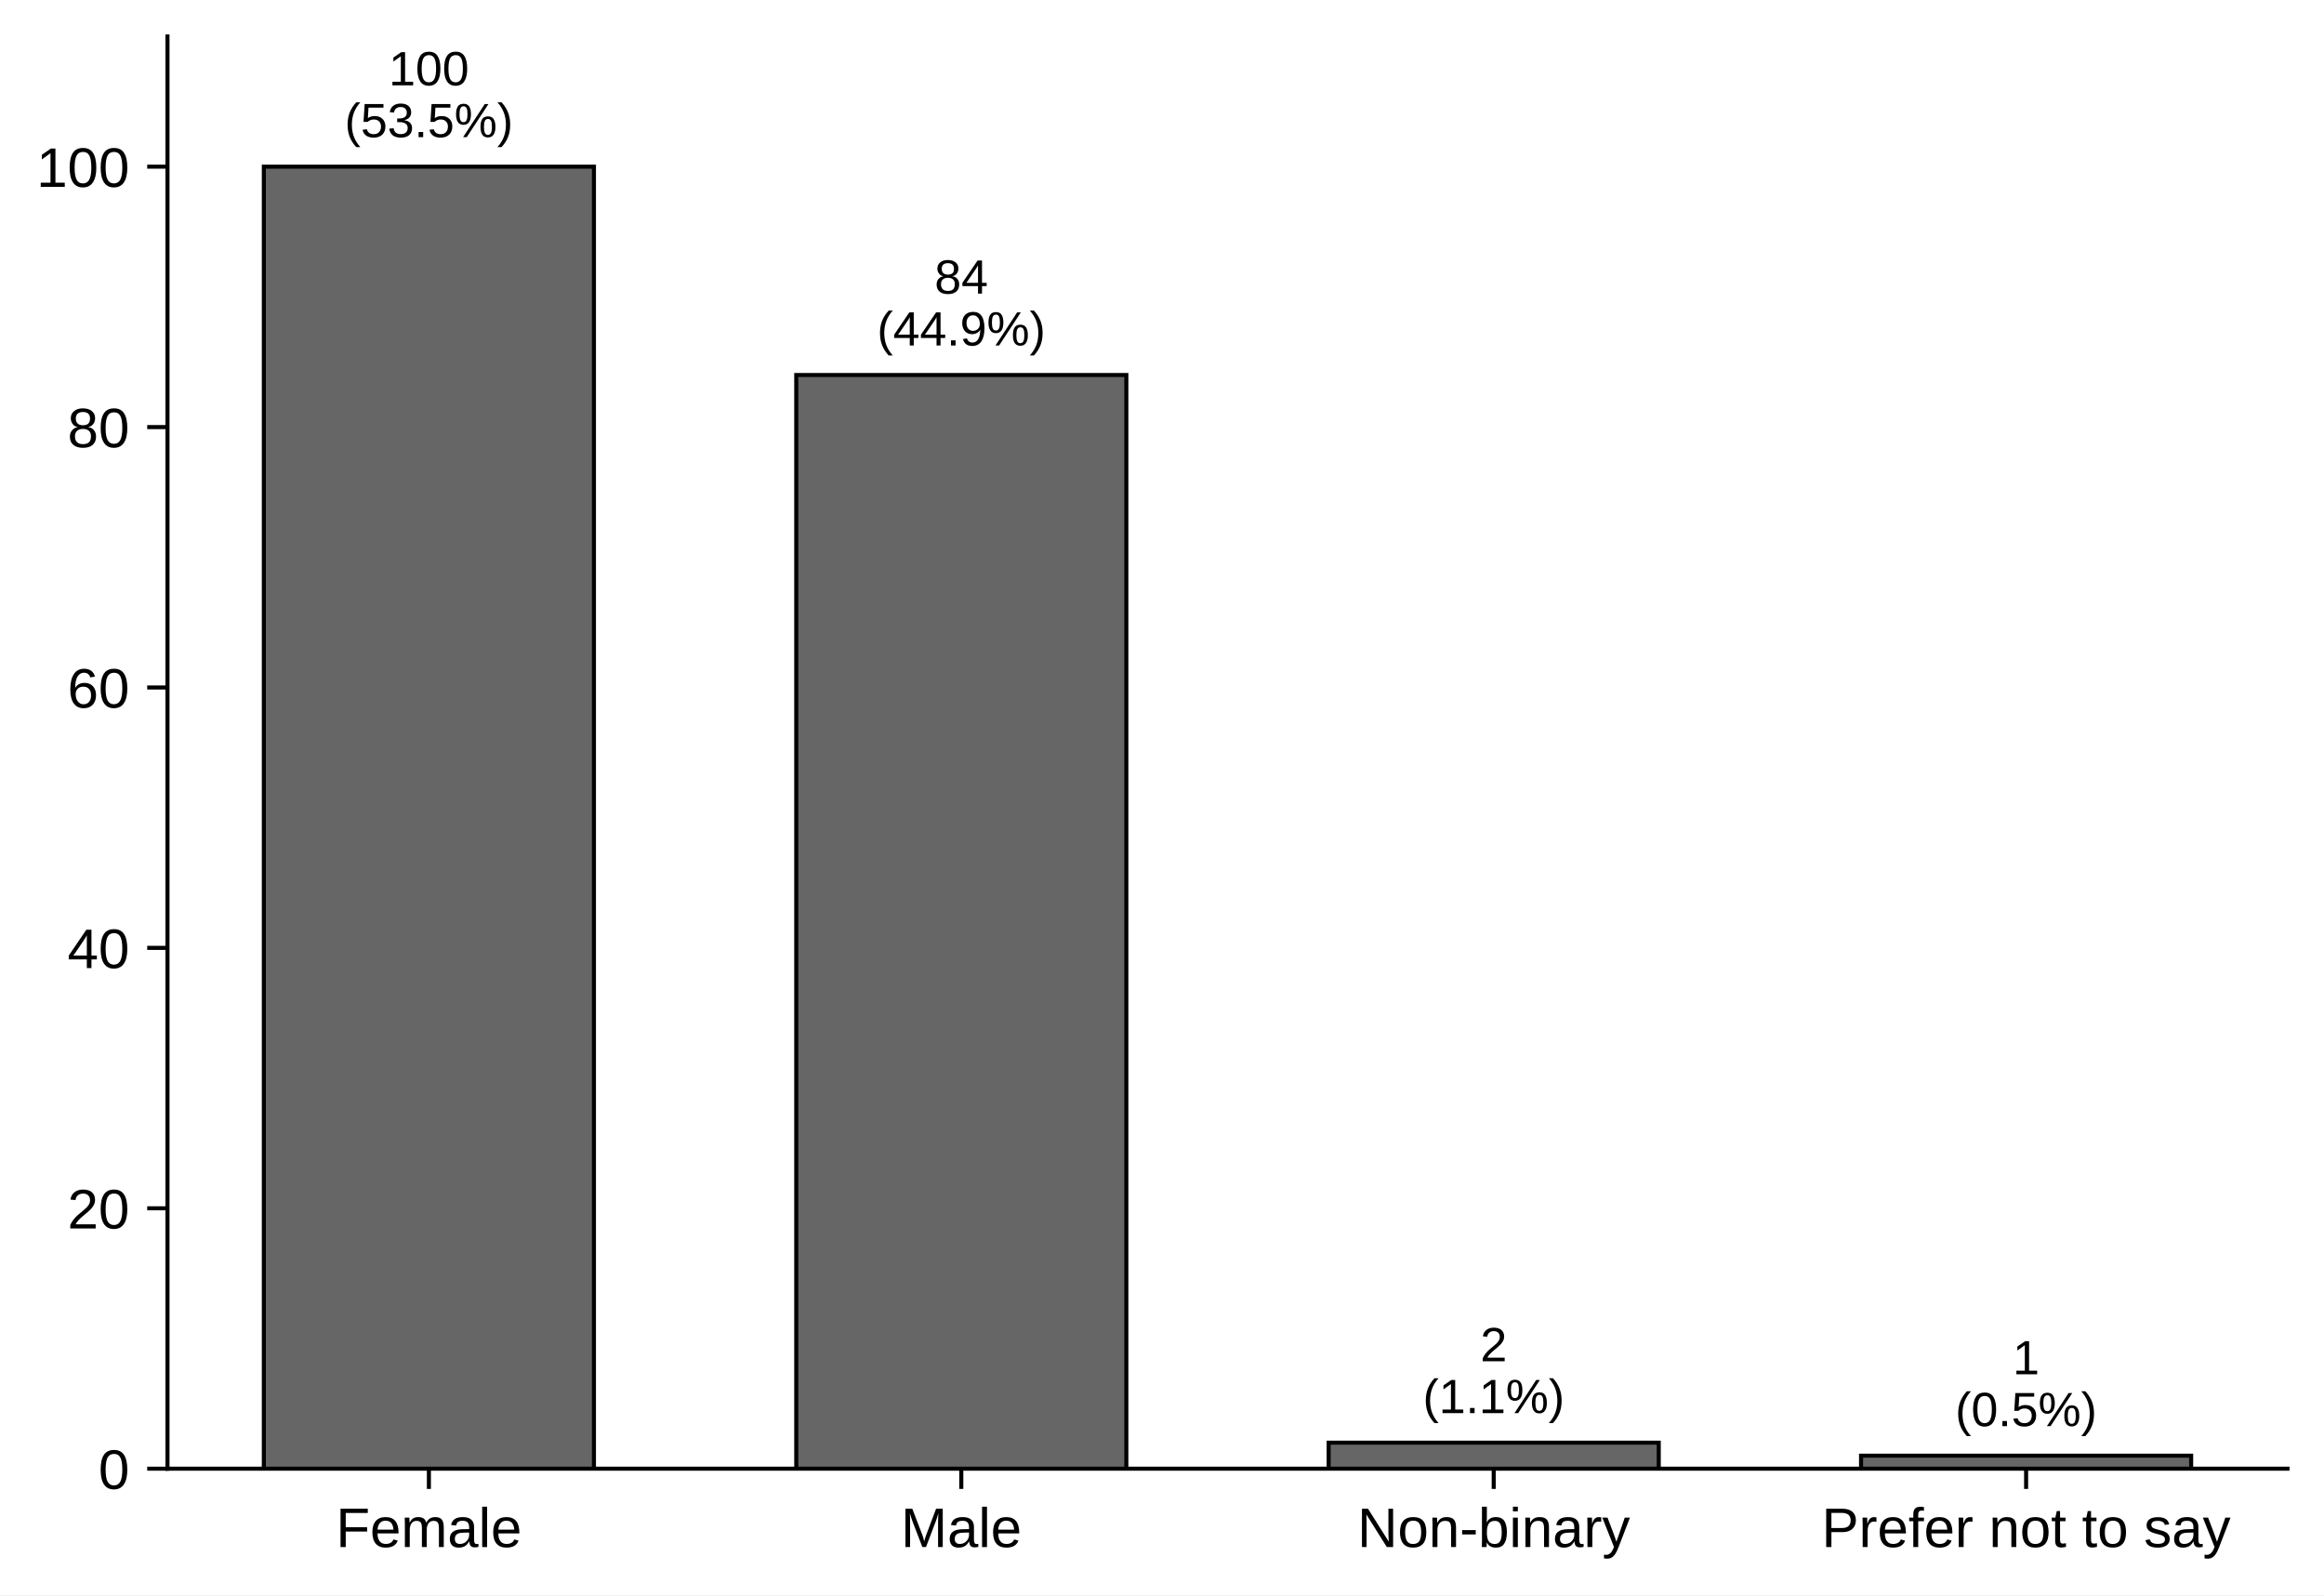
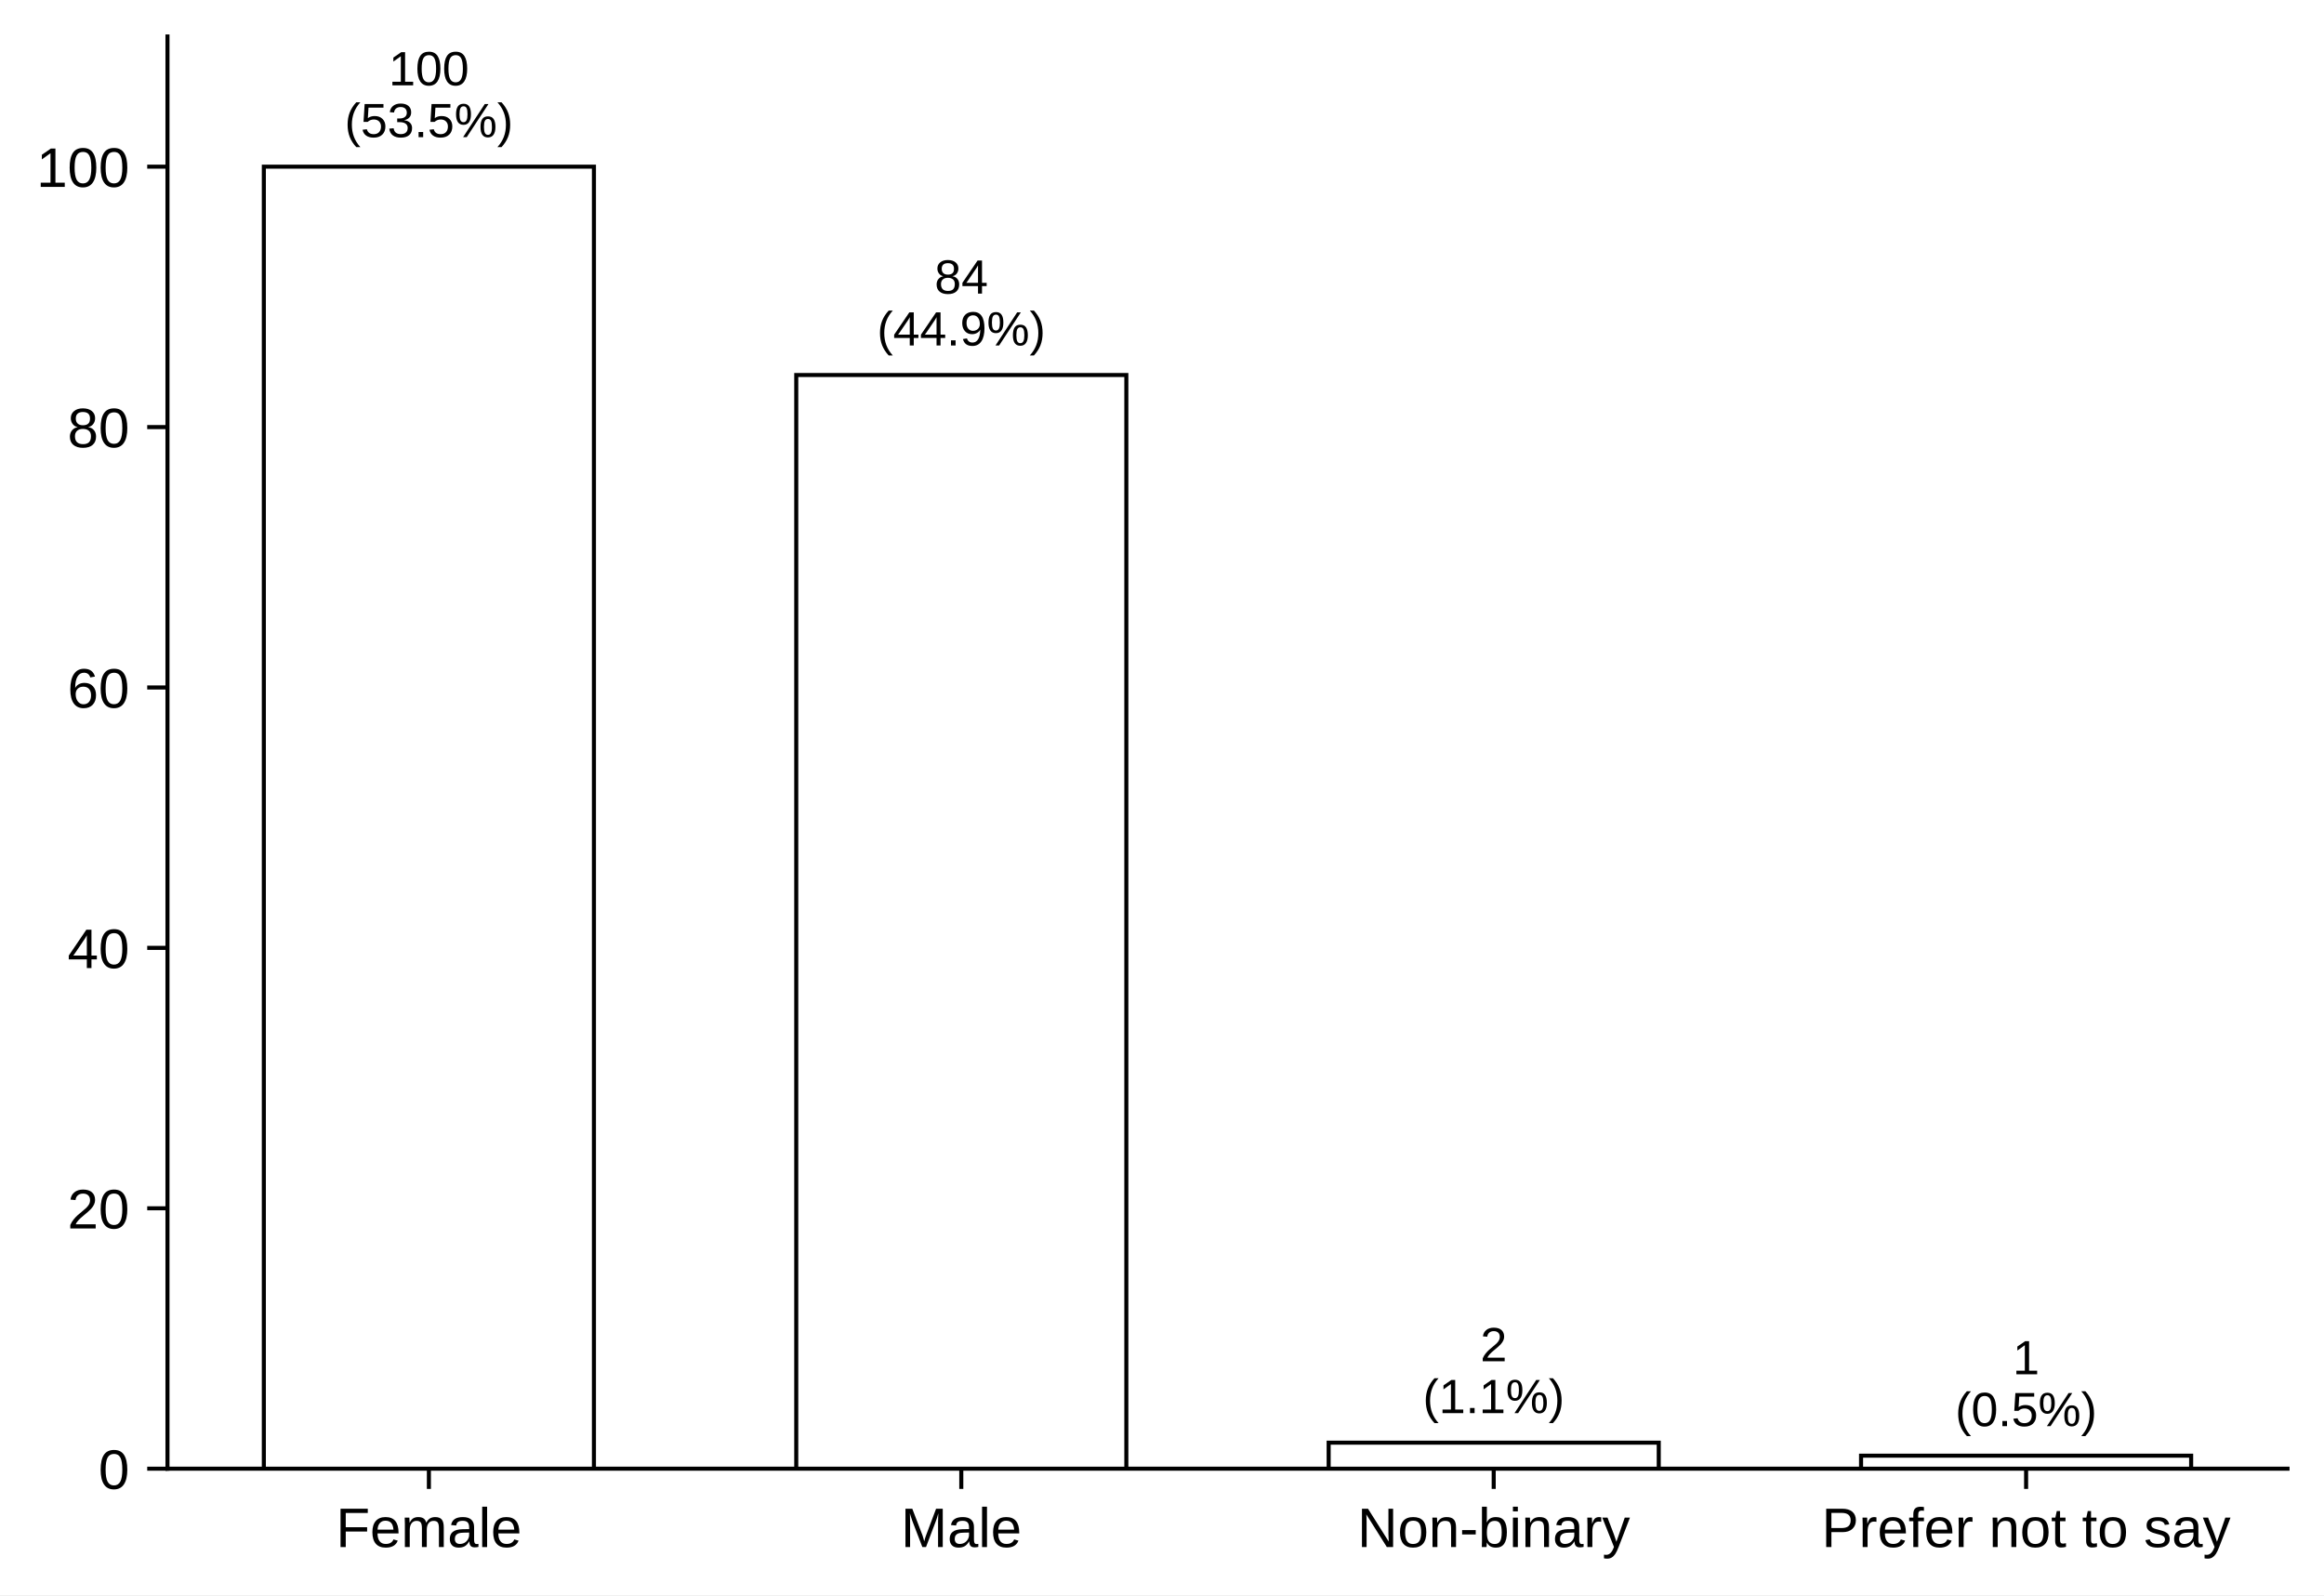
<svg xmlns="http://www.w3.org/2000/svg" xmlns:xlink="http://www.w3.org/1999/xlink" width="458.631pt" height="314.814pt" viewBox="0 0 458.631 314.814" version="1.1">
  <defs>
    <style type="text/css">*{stroke-linejoin: round; stroke-linecap: butt}</style>
  </defs>
  <g id="figure_1">
    <g id="patch_1">
      <path d="M 0 314.814  L 458.631 314.814  L 458.631 0  L 0 0  z " style="fill: #ffffff" />
    </g>
    <g id="axes_1">
      <g id="patch_2">
        <path d="M 33.051 289.86  L 451.431 289.86  L 451.431 7.2  L 33.051 7.2  z " style="fill: #ffffff" />
      </g>
      <g id="matplotlib.axis_1">
        <g id="xtick_1">
          <g id="line2d_1">
            <defs>
-               <path id="m3754296c83" d="M 0 0  L 0 4  " style="stroke: #000000; stroke-width: 0.8" />
+               <path id="mb221bb64fa" d="M 0 0  L 0 4  " style="stroke: #000000; stroke-width: 0.8" />
            </defs>
            <g>
-               <use xlink:href="#m3754296c83" x="84.639" y="289.86" style="stroke: #000000; stroke-width: 0.8" />
+               <use xlink:href="#mb221bb64fa" x="84.639" y="289.86" style="stroke: #000000; stroke-width: 0.8" />
            </g>
          </g>
          <g id="text_1">
            <g transform="translate(66.30118 305.3316) scale(0.11 -0.11)">
              <defs>
                <path id="LiberationSans-46" d="M 1122 3916  L 1122 2278  L 3578 2278  L 3578 1784  L 1122 1784  L 1122 0  L 525 0  L 525 4403  L 3653 4403  L 3653 3916  L 1122 3916  z " transform="scale(0.015625)" />
                <path id="LiberationSans-65" d="M 863 1572  Q 863 991 1103 675  Q 1344 359 1806 359  Q 2172 359 2392 506  Q 2613 653 2691 878  L 3184 738  Q 2881 -63 1806 -63  Q 1056 -63 664 384  Q 272 831 272 1713  Q 272 2550 664 2997  Q 1056 3444 1784 3444  Q 3275 3444 3275 1647  L 3275 1572  L 863 1572  z M 2694 2003  Q 2647 2538 2422 2783  Q 2197 3028 1775 3028  Q 1366 3028 1127 2754  Q 888 2481 869 2003  L 2694 2003  z " transform="scale(0.015625)" />
                <path id="LiberationSans-6d" d="M 2400 0  L 2400 2144  Q 2400 2634 2265 2821  Q 2131 3009 1781 3009  Q 1422 3009 1212 2734  Q 1003 2459 1003 1959  L 1003 0  L 444 0  L 444 2659  Q 444 3250 425 3381  L 956 3381  Q 959 3366 962 3297  Q 966 3228 970 3139  Q 975 3050 981 2803  L 991 2803  Q 1172 3163 1406 3303  Q 1641 3444 1978 3444  Q 2363 3444 2586 3291  Q 2809 3138 2897 2803  L 2906 2803  Q 3081 3144 3329 3294  Q 3578 3444 3931 3444  Q 4444 3444 4676 3166  Q 4909 2888 4909 2253  L 4909 0  L 4353 0  L 4353 2144  Q 4353 2634 4218 2821  Q 4084 3009 3734 3009  Q 3366 3009 3161 2736  Q 2956 2463 2956 1959  L 2956 0  L 2400 0  z " transform="scale(0.015625)" />
                <path id="LiberationSans-61" d="M 1294 -63  Q 784 -63 528 206  Q 272 475 272 944  Q 272 1469 617 1750  Q 963 2031 1731 2050  L 2491 2063  L 2491 2247  Q 2491 2659 2316 2837  Q 2141 3016 1766 3016  Q 1388 3016 1216 2887  Q 1044 2759 1009 2478  L 422 2531  Q 566 3444 1778 3444  Q 2416 3444 2737 3151  Q 3059 2859 3059 2306  L 3059 850  Q 3059 600 3125 473  Q 3191 347 3375 347  Q 3456 347 3559 369  L 3559 19  Q 3347 -31 3125 -31  Q 2813 -31 2670 133  Q 2528 297 2509 647  L 2491 647  Q 2275 259 1989 98  Q 1703 -63 1294 -63  z M 1422 359  Q 1731 359 1972 500  Q 2213 641 2352 886  Q 2491 1131 2491 1391  L 2491 1669  L 1875 1656  Q 1478 1650 1273 1575  Q 1069 1500 959 1344  Q 850 1188 850 934  Q 850 659 998 509  Q 1147 359 1422 359  z " transform="scale(0.015625)" />
                <path id="LiberationSans-6c" d="M 431 0  L 431 4638  L 994 4638  L 994 0  L 431 0  z " transform="scale(0.015625)" />
              </defs>
              <use xlink:href="#LiberationSans-46" />
              <use xlink:href="#LiberationSans-65" transform="translate(61.08398 0)" />
              <use xlink:href="#LiberationSans-6d" transform="translate(116.6992 0)" />
              <use xlink:href="#LiberationSans-61" transform="translate(200 0)" />
              <use xlink:href="#LiberationSans-6c" transform="translate(255.6152 0)" />
              <use xlink:href="#LiberationSans-65" transform="translate(277.832 0)" />
            </g>
          </g>
        </g>
        <g id="xtick_2">
          <g id="line2d_2">
            <g>
-               <use xlink:href="#m3754296c83" x="189.707" y="289.86" style="stroke: #000000; stroke-width: 0.8" />
+               <use xlink:href="#mb221bb64fa" x="189.707" y="289.86" style="stroke: #000000; stroke-width: 0.8" />
            </g>
          </g>
          <g id="text_2">
            <g transform="translate(177.7868 305.3316) scale(0.11 -0.11)">
              <defs>
                <path id="LiberationSans-4d" d="M 4269 0  L 4269 2938  Q 4269 3425 4297 3875  Q 4144 3316 4022 3000  L 2884 0  L 2466 0  L 1313 3000  L 1138 3531  L 1034 3875  L 1044 3528  L 1056 2938  L 1056 0  L 525 0  L 525 4403  L 1309 4403  L 2481 1350  Q 2544 1166 2601 955  Q 2659 744 2678 650  Q 2703 775 2783 1029  Q 2863 1284 2891 1350  L 4041 4403  L 4806 4403  L 4806 0  L 4269 0  z " transform="scale(0.015625)" />
              </defs>
              <use xlink:href="#LiberationSans-4d" />
              <use xlink:href="#LiberationSans-61" transform="translate(83.30078 0)" />
              <use xlink:href="#LiberationSans-6c" transform="translate(138.916 0)" />
              <use xlink:href="#LiberationSans-65" transform="translate(161.1328 0)" />
            </g>
          </g>
        </g>
        <g id="xtick_3">
          <g id="line2d_3">
            <g>
-               <use xlink:href="#m3754296c83" x="294.775" y="289.86" style="stroke: #000000; stroke-width: 0.8" />
+               <use xlink:href="#mb221bb64fa" x="294.775" y="289.86" style="stroke: #000000; stroke-width: 0.8" />
            </g>
          </g>
          <g id="text_3">
            <g transform="translate(267.8757 305.3316) scale(0.11 -0.11)">
              <defs>
                <path id="LiberationSans-4e" d="M 3381 0  L 1025 3750  L 1041 3447  L 1056 2925  L 1056 0  L 525 0  L 525 4403  L 1219 4403  L 3600 628  Q 3563 1241 3563 1516  L 3563 4403  L 4100 4403  L 4100 0  L 3381 0  z " transform="scale(0.015625)" />
                <path id="LiberationSans-6f" d="M 3291 1694  Q 3291 806 2900 371  Q 2509 -63 1766 -63  Q 1025 -63 647 389  Q 269 841 269 1694  Q 269 3444 1784 3444  Q 2559 3444 2925 3017  Q 3291 2591 3291 1694  z M 2700 1694  Q 2700 2394 2492 2711  Q 2284 3028 1794 3028  Q 1300 3028 1079 2704  Q 859 2381 859 1694  Q 859 1025 1076 689  Q 1294 353 1759 353  Q 2266 353 2483 678  Q 2700 1003 2700 1694  z " transform="scale(0.015625)" />
                <path id="LiberationSans-6e" d="M 2578 0  L 2578 2144  Q 2578 2478 2512 2662  Q 2447 2847 2303 2928  Q 2159 3009 1881 3009  Q 1475 3009 1240 2731  Q 1006 2453 1006 1959  L 1006 0  L 444 0  L 444 2659  Q 444 3250 425 3381  L 956 3381  Q 959 3366 962 3297  Q 966 3228 970 3139  Q 975 3050 981 2803  L 991 2803  Q 1184 3153 1439 3298  Q 1694 3444 2072 3444  Q 2628 3444 2886 3167  Q 3144 2891 3144 2253  L 3144 0  L 2578 0  z " transform="scale(0.015625)" />
                <path id="LiberationSans-2d" d="M 284 1450  L 284 1950  L 1847 1950  L 1847 1450  L 284 1450  z " transform="scale(0.015625)" />
                <path id="LiberationSans-62" d="M 3291 1706  Q 3291 -63 2047 -63  Q 1663 -63 1408 76  Q 1153 216 994 525  L 988 525  Q 988 428 975 229  Q 963 31 956 0  L 413 0  Q 431 169 431 697  L 431 4638  L 994 4638  L 994 3316  Q 994 3113 981 2838  L 994 2838  Q 1150 3163 1408 3303  Q 1666 3444 2047 3444  Q 2688 3444 2989 3012  Q 3291 2581 3291 1706  z M 2700 1688  Q 2700 2397 2512 2703  Q 2325 3009 1903 3009  Q 1428 3009 1211 2684  Q 994 2359 994 1653  Q 994 988 1206 670  Q 1419 353 1897 353  Q 2322 353 2511 667  Q 2700 981 2700 1688  z " transform="scale(0.015625)" />
                <path id="LiberationSans-69" d="M 428 4100  L 428 4638  L 991 4638  L 991 4100  L 428 4100  z M 428 0  L 428 3381  L 991 3381  L 991 0  L 428 0  z " transform="scale(0.015625)" />
                <path id="LiberationSans-72" d="M 444 0  L 444 2594  Q 444 2950 425 3381  L 956 3381  Q 981 2806 981 2691  L 994 2691  Q 1128 3125 1303 3284  Q 1478 3444 1797 3444  Q 1909 3444 2025 3413  L 2025 2897  Q 1913 2928 1725 2928  Q 1375 2928 1190 2626  Q 1006 2325 1006 1763  L 1006 0  L 444 0  z " transform="scale(0.015625)" />
                <path id="LiberationSans-79" d="M 597 -1328  Q 366 -1328 209 -1294  L 209 -872  Q 328 -891 472 -891  Q 997 -891 1303 -119  L 1356 16  L 16 3381  L 616 3381  L 1328 1513  Q 1344 1469 1366 1408  Q 1388 1347 1506 1000  Q 1625 653 1634 613  L 1853 1228  L 2594 3381  L 3188 3381  L 1888 0  Q 1678 -541 1497 -805  Q 1316 -1069 1095 -1198  Q 875 -1328 597 -1328  z " transform="scale(0.015625)" />
              </defs>
              <use xlink:href="#LiberationSans-4e" />
              <use xlink:href="#LiberationSans-6f" transform="translate(72.2168 0)" />
              <use xlink:href="#LiberationSans-6e" transform="translate(127.832 0)" />
              <use xlink:href="#LiberationSans-2d" transform="translate(183.4473 0)" />
              <use xlink:href="#LiberationSans-62" transform="translate(216.748 0)" />
              <use xlink:href="#LiberationSans-69" transform="translate(272.3633 0)" />
              <use xlink:href="#LiberationSans-6e" transform="translate(294.5801 0)" />
              <use xlink:href="#LiberationSans-61" transform="translate(350.1953 0)" />
              <use xlink:href="#LiberationSans-72" transform="translate(405.8105 0)" />
              <use xlink:href="#LiberationSans-79" transform="translate(439.1113 0)" />
            </g>
          </g>
        </g>
        <g id="xtick_4">
          <g id="line2d_4">
            <g>
-               <use xlink:href="#m3754296c83" x="399.843" y="289.86" style="stroke: #000000; stroke-width: 0.8" />
+               <use xlink:href="#mb221bb64fa" x="399.843" y="289.86" style="stroke: #000000; stroke-width: 0.8" />
            </g>
          </g>
          <g id="text_4">
            <g transform="translate(359.4926 305.3316) scale(0.11 -0.11)">
              <defs>
                <path id="LiberationSans-50" d="M 3931 3078  Q 3931 2453 3523 2084  Q 3116 1716 2416 1716  L 1122 1716  L 1122 0  L 525 0  L 525 4403  L 2378 4403  Q 3119 4403 3525 4056  Q 3931 3709 3931 3078  z M 3331 3072  Q 3331 3925 2306 3925  L 1122 3925  L 1122 2188  L 2331 2188  Q 3331 2188 3331 3072  z " transform="scale(0.015625)" />
                <path id="LiberationSans-66" d="M 1128 2972  L 1128 0  L 566 0  L 566 2972  L 91 2972  L 91 3381  L 566 3381  L 566 3763  Q 566 4225 769 4428  Q 972 4631 1391 4631  Q 1625 4631 1788 4594  L 1788 4166  Q 1647 4191 1538 4191  Q 1322 4191 1225 4081  Q 1128 3972 1128 3684  L 1128 3381  L 1788 3381  L 1788 2972  L 1128 2972  z " transform="scale(0.015625)" />
                <path id="LiberationSans-20" transform="scale(0.015625)" />
                <path id="LiberationSans-74" d="M 1731 25  Q 1453 -50 1163 -50  Q 488 -50 488 716  L 488 2972  L 97 2972  L 97 3381  L 509 3381  L 675 4138  L 1050 4138  L 1050 3381  L 1675 3381  L 1675 2972  L 1050 2972  L 1050 838  Q 1050 594 1129 495  Q 1209 397 1406 397  Q 1519 397 1731 441  L 1731 25  z " transform="scale(0.015625)" />
                <path id="LiberationSans-73" d="M 2969 934  Q 2969 456 2608 196  Q 2247 -63 1597 -63  Q 966 -63 623 145  Q 281 353 178 794  L 675 891  Q 747 619 972 492  Q 1197 366 1597 366  Q 2025 366 2223 497  Q 2422 628 2422 891  Q 2422 1091 2284 1216  Q 2147 1341 1841 1422  L 1438 1528  Q 953 1653 748 1773  Q 544 1894 428 2066  Q 313 2238 313 2488  Q 313 2950 642 3192  Q 972 3434 1603 3434  Q 2163 3434 2492 3237  Q 2822 3041 2909 2606  L 2403 2544  Q 2356 2769 2151 2889  Q 1947 3009 1603 3009  Q 1222 3009 1040 2893  Q 859 2778 859 2544  Q 859 2400 934 2306  Q 1009 2213 1156 2147  Q 1303 2081 1775 1966  Q 2222 1853 2419 1758  Q 2616 1663 2730 1547  Q 2844 1431 2906 1279  Q 2969 1128 2969 934  z " transform="scale(0.015625)" />
              </defs>
              <use xlink:href="#LiberationSans-50" />
              <use xlink:href="#LiberationSans-72" transform="translate(66.69922 0)" />
              <use xlink:href="#LiberationSans-65" transform="translate(100 0)" />
              <use xlink:href="#LiberationSans-66" transform="translate(155.6152 0)" />
              <use xlink:href="#LiberationSans-65" transform="translate(183.3984 0)" />
              <use xlink:href="#LiberationSans-72" transform="translate(239.0137 0)" />
              <use xlink:href="#LiberationSans-20" transform="translate(272.3145 0)" />
              <use xlink:href="#LiberationSans-6e" transform="translate(300.0977 0)" />
              <use xlink:href="#LiberationSans-6f" transform="translate(355.7129 0)" />
              <use xlink:href="#LiberationSans-74" transform="translate(411.3281 0)" />
              <use xlink:href="#LiberationSans-20" transform="translate(439.1113 0)" />
              <use xlink:href="#LiberationSans-74" transform="translate(466.8945 0)" />
              <use xlink:href="#LiberationSans-6f" transform="translate(494.6777 0)" />
              <use xlink:href="#LiberationSans-20" transform="translate(550.293 0)" />
              <use xlink:href="#LiberationSans-73" transform="translate(578.0762 0)" />
              <use xlink:href="#LiberationSans-61" transform="translate(628.0762 0)" />
              <use xlink:href="#LiberationSans-79" transform="translate(683.6914 0)" />
            </g>
          </g>
        </g>
      </g>
      <g id="matplotlib.axis_2">
        <g id="ytick_1">
          <g id="line2d_5">
            <defs>
-               <path id="mbee007d8e9" d="M 0 0  L -4 0  " style="stroke: #000000; stroke-width: 0.8" />
+               <path id="mfa20164fb8" d="M 0 0  L -4 0  " style="stroke: #000000; stroke-width: 0.8" />
            </defs>
            <g>
-               <use xlink:href="#mbee007d8e9" x="33.051" y="289.86" style="stroke: #000000; stroke-width: 0.8" />
+               <use xlink:href="#mfa20164fb8" x="33.051" y="289.86" style="stroke: #000000; stroke-width: 0.8" />
            </g>
          </g>
          <g id="text_5">
            <g transform="translate(19.43406 293.8458) scale(0.11 -0.11)">
              <defs>
                <path id="LiberationSans-30" d="M 3309 2203  Q 3309 1100 2920 518  Q 2531 -63 1772 -63  Q 1013 -63 631 515  Q 250 1094 250 2203  Q 250 3338 620 3903  Q 991 4469 1791 4469  Q 2569 4469 2939 3897  Q 3309 3325 3309 2203  z M 2738 2203  Q 2738 3156 2517 3584  Q 2297 4013 1791 4013  Q 1272 4013 1045 3591  Q 819 3169 819 2203  Q 819 1266 1048 831  Q 1278 397 1778 397  Q 2275 397 2506 840  Q 2738 1284 2738 2203  z " transform="scale(0.015625)" />
              </defs>
              <use xlink:href="#LiberationSans-30" />
            </g>
          </g>
        </g>
        <g id="ytick_2">
          <g id="line2d_6">
            <g>
-               <use xlink:href="#mbee007d8e9" x="33.051" y="238.467" style="stroke: #000000; stroke-width: 0.8" />
+               <use xlink:href="#mfa20164fb8" x="33.051" y="238.467" style="stroke: #000000; stroke-width: 0.8" />
            </g>
          </g>
          <g id="text_6">
            <g transform="translate(13.31703 242.4531) scale(0.11 -0.11)">
              <defs>
                <path id="LiberationSans-32" d="M 322 0  L 322 397  Q 481 763 711 1042  Q 941 1322 1194 1548  Q 1447 1775 1695 1969  Q 1944 2163 2144 2356  Q 2344 2550 2467 2762  Q 2591 2975 2591 3244  Q 2591 3606 2378 3806  Q 2166 4006 1788 4006  Q 1428 4006 1195 3811  Q 963 3616 922 3263  L 347 3316  Q 409 3844 795 4156  Q 1181 4469 1788 4469  Q 2453 4469 2811 4155  Q 3169 3841 3169 3263  Q 3169 3006 3051 2753  Q 2934 2500 2703 2247  Q 2472 1994 1819 1463  Q 1459 1169 1246 933  Q 1034 697 941 478  L 3238 478  L 3238 0  L 322 0  z " transform="scale(0.015625)" />
              </defs>
              <use xlink:href="#LiberationSans-32" />
              <use xlink:href="#LiberationSans-30" transform="translate(55.61523 0)" />
            </g>
          </g>
        </g>
        <g id="ytick_3">
          <g id="line2d_7">
            <g>
-               <use xlink:href="#mbee007d8e9" x="33.051" y="187.075" style="stroke: #000000; stroke-width: 0.8" />
+               <use xlink:href="#mfa20164fb8" x="33.051" y="187.075" style="stroke: #000000; stroke-width: 0.8" />
            </g>
          </g>
          <g id="text_7">
            <g transform="translate(13.31703 191.0603) scale(0.11 -0.11)">
              <defs>
                <path id="LiberationSans-34" d="M 2753 997  L 2753 0  L 2222 0  L 2222 997  L 147 997  L 147 1434  L 2163 4403  L 2753 4403  L 2753 1441  L 3372 1441  L 3372 997  L 2753 997  z M 2222 3769  Q 2216 3750 2134 3603  Q 2053 3456 2013 3397  L 884 1734  L 716 1503  L 666 1441  L 2222 1441  L 2222 3769  z " transform="scale(0.015625)" />
              </defs>
              <use xlink:href="#LiberationSans-34" />
              <use xlink:href="#LiberationSans-30" transform="translate(55.61523 0)" />
            </g>
          </g>
        </g>
        <g id="ytick_4">
          <g id="line2d_8">
            <g>
-               <use xlink:href="#mbee007d8e9" x="33.051" y="135.682" style="stroke: #000000; stroke-width: 0.8" />
+               <use xlink:href="#mfa20164fb8" x="33.051" y="135.682" style="stroke: #000000; stroke-width: 0.8" />
            </g>
          </g>
          <g id="text_8">
            <g transform="translate(13.31703 139.6676) scale(0.11 -0.11)">
              <defs>
                <path id="LiberationSans-36" d="M 3278 1441  Q 3278 744 2900 340  Q 2522 -63 1856 -63  Q 1113 -63 719 490  Q 325 1044 325 2100  Q 325 3244 734 3856  Q 1144 4469 1900 4469  Q 2897 4469 3156 3572  L 2619 3475  Q 2453 4013 1894 4013  Q 1413 4013 1148 3564  Q 884 3116 884 2266  Q 1038 2550 1316 2698  Q 1594 2847 1953 2847  Q 2563 2847 2920 2465  Q 3278 2084 3278 1441  z M 2706 1416  Q 2706 1894 2472 2153  Q 2238 2413 1819 2413  Q 1425 2413 1183 2183  Q 941 1953 941 1550  Q 941 1041 1192 716  Q 1444 391 1838 391  Q 2244 391 2475 664  Q 2706 938 2706 1416  z " transform="scale(0.015625)" />
              </defs>
              <use xlink:href="#LiberationSans-36" />
              <use xlink:href="#LiberationSans-30" transform="translate(55.61523 0)" />
            </g>
          </g>
        </g>
        <g id="ytick_5">
          <g id="line2d_9">
            <g>
-               <use xlink:href="#mbee007d8e9" x="33.051" y="84.289" style="stroke: #000000; stroke-width: 0.8" />
+               <use xlink:href="#mfa20164fb8" x="33.051" y="84.289" style="stroke: #000000; stroke-width: 0.8" />
            </g>
          </g>
          <g id="text_9">
            <g transform="translate(13.31703 88.27487) scale(0.11 -0.11)">
              <defs>
                <path id="LiberationSans-38" d="M 3281 1228  Q 3281 619 2893 278  Q 2506 -63 1781 -63  Q 1075 -63 676 271  Q 278 606 278 1222  Q 278 1653 525 1947  Q 772 2241 1156 2303  L 1156 2316  Q 797 2400 589 2681  Q 381 2963 381 3341  Q 381 3844 757 4156  Q 1134 4469 1769 4469  Q 2419 4469 2795 4162  Q 3172 3856 3172 3334  Q 3172 2956 2962 2675  Q 2753 2394 2391 2322  L 2391 2309  Q 2813 2241 3047 1952  Q 3281 1663 3281 1228  z M 2588 3303  Q 2588 4050 1769 4050  Q 1372 4050 1164 3862  Q 956 3675 956 3303  Q 956 2925 1170 2726  Q 1384 2528 1775 2528  Q 2172 2528 2380 2711  Q 2588 2894 2588 3303  z M 2697 1281  Q 2697 1691 2453 1898  Q 2209 2106 1769 2106  Q 1341 2106 1100 1882  Q 859 1659 859 1269  Q 859 359 1788 359  Q 2247 359 2472 579  Q 2697 800 2697 1281  z " transform="scale(0.015625)" />
              </defs>
              <use xlink:href="#LiberationSans-38" />
              <use xlink:href="#LiberationSans-30" transform="translate(55.61523 0)" />
            </g>
          </g>
        </g>
        <g id="ytick_6">
          <g id="line2d_10">
            <g>
-               <use xlink:href="#mbee007d8e9" x="33.051" y="32.896" style="stroke: #000000; stroke-width: 0.8" />
+               <use xlink:href="#mfa20164fb8" x="33.051" y="32.896" style="stroke: #000000; stroke-width: 0.8" />
            </g>
          </g>
          <g id="text_10">
            <g transform="translate(7.2 36.88215) scale(0.11 -0.11)">
              <defs>
                <path id="LiberationSans-31" d="M 488 0  L 488 478  L 1609 478  L 1609 3866  L 616 3156  L 616 3688  L 1656 4403  L 2175 4403  L 2175 478  L 3247 478  L 3247 0  L 488 0  z " transform="scale(0.015625)" />
              </defs>
              <use xlink:href="#LiberationSans-31" />
              <use xlink:href="#LiberationSans-30" transform="translate(55.61523 0)" />
              <use xlink:href="#LiberationSans-30" transform="translate(111.2305 0)" />
            </g>
          </g>
        </g>
      </g>
      <g id="patch_3">
        <path d="M 33.051 289.86  L 33.051 7.2  " style="fill: none; stroke: #000000; stroke-width: 0.8; stroke-linejoin: miter; stroke-linecap: square" />
      </g>
      <g id="patch_4">
        <path d="M 33.051 289.86  L 451.431 289.86  " style="fill: none; stroke: #000000; stroke-width: 0.8; stroke-linejoin: miter; stroke-linecap: square" />
      </g>
      <g id="patch_5">
-         <path d="M 52.068 289.86  L 117.21 289.86  L 117.21 32.896  L 52.068 32.896  z " clip-path="url(#p50fb53727d)" style="fill: #666666; stroke: #000000; stroke-width: 0.8; stroke-linejoin: miter" />
+         <path d="M 52.068 289.86  L 117.21 289.86  L 117.21 32.896  L 52.068 32.896  z " clip-path="url(#pd3b4cb2af0)" style="fill: #ffffff; stroke: #000000; stroke-width: 0.8; stroke-linejoin: miter" />
      </g>
      <g id="patch_6">
-         <path d="M 157.136 289.86  L 222.278 289.86  L 222.278 74.011  L 157.136 74.011  z " clip-path="url(#p50fb53727d)" style="fill: #666666; stroke: #000000; stroke-width: 0.8; stroke-linejoin: miter" />
+         <path d="M 157.136 289.86  L 222.278 289.86  L 222.278 74.011  L 157.136 74.011  z " clip-path="url(#pd3b4cb2af0)" style="fill: #ffffff; stroke: #000000; stroke-width: 0.8; stroke-linejoin: miter" />
      </g>
      <g id="patch_7">
-         <path d="M 262.204 289.86  L 327.346 289.86  L 327.346 284.721  L 262.204 284.721  z " clip-path="url(#p50fb53727d)" style="fill: #666666; stroke: #000000; stroke-width: 0.8; stroke-linejoin: miter" />
+         <path d="M 262.204 289.86  L 327.346 289.86  L 327.346 284.721  L 262.204 284.721  z " clip-path="url(#pd3b4cb2af0)" style="fill: #ffffff; stroke: #000000; stroke-width: 0.8; stroke-linejoin: miter" />
      </g>
      <g id="patch_8">
-         <path d="M 367.272 289.86  L 432.414 289.86  L 432.414 287.29  L 367.272 287.29  z " clip-path="url(#p50fb53727d)" style="fill: #666666; stroke: #000000; stroke-width: 0.8; stroke-linejoin: miter" />
+         <path d="M 367.272 289.86  L 432.414 289.86  L 432.414 287.29  L 367.272 287.29  z " clip-path="url(#pd3b4cb2af0)" style="fill: #ffffff; stroke: #000000; stroke-width: 0.8; stroke-linejoin: miter" />
      </g>
      <g id="text_11">
        <g transform="translate(76.71505 16.83797) scale(0.095 -0.095)">
          <use xlink:href="#LiberationSans-31" />
          <use xlink:href="#LiberationSans-30" transform="translate(55.61523 0)" />
          <use xlink:href="#LiberationSans-30" transform="translate(111.2305 0)" />
        </g>
        <g transform="translate(68.00845 27.07066) scale(0.095 -0.095)">
          <defs>
            <path id="LiberationSans-28" d="M 397 1663  Q 397 2566 680 3284  Q 963 4003 1550 4638  L 2094 4638  Q 1509 3988 1236 3256  Q 963 2525 963 1656  Q 963 791 1233 62  Q 1503 -666 2094 -1325  L 1550 -1325  Q 959 -688 678 32  Q 397 753 397 1650  L 397 1663  z " transform="scale(0.015625)" />
            <path id="LiberationSans-35" d="M 3291 1434  Q 3291 738 2877 337  Q 2463 -63 1728 -63  Q 1113 -63 734 206  Q 356 475 256 984  L 825 1050  Q 1003 397 1741 397  Q 2194 397 2450 670  Q 2706 944 2706 1422  Q 2706 1838 2448 2094  Q 2191 2350 1753 2350  Q 1525 2350 1328 2278  Q 1131 2206 934 2034  L 384 2034  L 531 4403  L 3034 4403  L 3034 3925  L 1044 3925  L 959 2528  Q 1325 2809 1869 2809  Q 2519 2809 2905 2428  Q 3291 2047 3291 1434  z " transform="scale(0.015625)" />
            <path id="LiberationSans-33" d="M 3278 1216  Q 3278 606 2890 271  Q 2503 -63 1784 -63  Q 1116 -63 717 239  Q 319 541 244 1131  L 825 1184  Q 938 403 1784 403  Q 2209 403 2451 612  Q 2694 822 2694 1234  Q 2694 1594 2417 1795  Q 2141 1997 1619 1997  L 1300 1997  L 1300 2484  L 1606 2484  Q 2069 2484 2323 2686  Q 2578 2888 2578 3244  Q 2578 3597 2370 3801  Q 2163 4006 1753 4006  Q 1381 4006 1151 3815  Q 922 3625 884 3278  L 319 3322  Q 381 3863 767 4166  Q 1153 4469 1759 4469  Q 2422 4469 2789 4161  Q 3156 3853 3156 3303  Q 3156 2881 2920 2617  Q 2684 2353 2234 2259  L 2234 2247  Q 2728 2194 3003 1916  Q 3278 1638 3278 1216  z " transform="scale(0.015625)" />
            <path id="LiberationSans-2e" d="M 584 0  L 584 684  L 1194 684  L 1194 0  L 584 0  z " transform="scale(0.015625)" />
            <path id="LiberationSans-25" d="M 5463 1356  Q 5463 684 5209 323  Q 4956 -38 4463 -38  Q 3975 -38 3726 314  Q 3478 666 3478 1356  Q 3478 2069 3717 2417  Q 3956 2766 4475 2766  Q 4988 2766 5225 2408  Q 5463 2050 5463 1356  z M 1647 0  L 1163 0  L 4044 4403  L 4534 4403  L 1647 0  z M 1231 4441  Q 1728 4441 1968 4091  Q 2209 3741 2209 3047  Q 2209 2369 1961 2003  Q 1713 1638 1219 1638  Q 725 1638 476 2000  Q 228 2363 228 3047  Q 228 3744 468 4092  Q 709 4441 1231 4441  z M 5000 1356  Q 5000 1916 4879 2167  Q 4759 2419 4475 2419  Q 4191 2419 4064 2172  Q 3938 1925 3938 1356  Q 3938 822 4061 564  Q 4184 306 4469 306  Q 4744 306 4872 567  Q 5000 828 5000 1356  z M 1750 3047  Q 1750 3597 1631 3850  Q 1513 4103 1231 4103  Q 938 4103 813 3854  Q 688 3606 688 3047  Q 688 2506 813 2248  Q 938 1991 1225 1991  Q 1497 1991 1623 2253  Q 1750 2516 1750 3047  z " transform="scale(0.015625)" />
            <path id="LiberationSans-29" d="M 1734 1650  Q 1734 747 1451 28  Q 1169 -691 581 -1325  L 38 -1325  Q 625 -669 897 57  Q 1169 784 1169 1656  Q 1169 2528 895 3256  Q 622 3984 38 4638  L 581 4638  Q 1172 4000 1453 3279  Q 1734 2559 1734 1663  L 1734 1650  z " transform="scale(0.015625)" />
          </defs>
          <use xlink:href="#LiberationSans-28" />
          <use xlink:href="#LiberationSans-35" transform="translate(33.30078 0)" />
          <use xlink:href="#LiberationSans-33" transform="translate(88.91602 0)" />
          <use xlink:href="#LiberationSans-2e" transform="translate(144.5312 0)" />
          <use xlink:href="#LiberationSans-35" transform="translate(172.3145 0)" />
          <use xlink:href="#LiberationSans-25" transform="translate(227.9297 0)" />
          <use xlink:href="#LiberationSans-29" transform="translate(316.8457 0)" />
        </g>
      </g>
      <g id="text_12">
        <g transform="translate(184.4243 57.95215) scale(0.095 -0.095)">
          <use xlink:href="#LiberationSans-38" />
          <use xlink:href="#LiberationSans-34" transform="translate(55.61523 0)" />
        </g>
        <g transform="translate(173.0763 68.18484) scale(0.095 -0.095)">
          <defs>
            <path id="LiberationSans-39" d="M 3256 2291  Q 3256 1156 2842 546  Q 2428 -63 1663 -63  Q 1147 -63 836 154  Q 525 372 391 856  L 928 941  Q 1097 391 1672 391  Q 2156 391 2422 841  Q 2688 1291 2700 2125  Q 2575 1844 2272 1673  Q 1969 1503 1606 1503  Q 1013 1503 656 1909  Q 300 2316 300 2988  Q 300 3678 687 4073  Q 1075 4469 1766 4469  Q 2500 4469 2878 3925  Q 3256 3381 3256 2291  z M 2644 2834  Q 2644 3366 2400 3689  Q 2156 4013 1747 4013  Q 1341 4013 1106 3736  Q 872 3459 872 2988  Q 872 2506 1106 2226  Q 1341 1947 1741 1947  Q 1984 1947 2193 2058  Q 2403 2169 2523 2372  Q 2644 2575 2644 2834  z " transform="scale(0.015625)" />
          </defs>
          <use xlink:href="#LiberationSans-28" />
          <use xlink:href="#LiberationSans-34" transform="translate(33.30078 0)" />
          <use xlink:href="#LiberationSans-34" transform="translate(88.91602 0)" />
          <use xlink:href="#LiberationSans-2e" transform="translate(144.5312 0)" />
          <use xlink:href="#LiberationSans-39" transform="translate(172.3145 0)" />
          <use xlink:href="#LiberationSans-25" transform="translate(227.9297 0)" />
          <use xlink:href="#LiberationSans-29" transform="translate(316.8457 0)" />
        </g>
      </g>
      <g id="text_13">
        <g transform="translate(292.1336 268.6623) scale(0.095 -0.095)">
          <use xlink:href="#LiberationSans-32" />
        </g>
        <g transform="translate(280.7855 278.895) scale(0.095 -0.095)">
          <use xlink:href="#LiberationSans-28" />
          <use xlink:href="#LiberationSans-31" transform="translate(33.30078 0)" />
          <use xlink:href="#LiberationSans-2e" transform="translate(88.91602 0)" />
          <use xlink:href="#LiberationSans-31" transform="translate(116.6992 0)" />
          <use xlink:href="#LiberationSans-25" transform="translate(172.3145 0)" />
          <use xlink:href="#LiberationSans-29" transform="translate(261.2305 0)" />
        </g>
      </g>
      <g id="text_14">
        <g transform="translate(397.2014 271.232) scale(0.095 -0.095)">
          <use xlink:href="#LiberationSans-31" />
        </g>
        <g transform="translate(385.8533 281.4647) scale(0.095 -0.095)">
          <use xlink:href="#LiberationSans-28" />
          <use xlink:href="#LiberationSans-30" transform="translate(33.30078 0)" />
          <use xlink:href="#LiberationSans-2e" transform="translate(88.91602 0)" />
          <use xlink:href="#LiberationSans-35" transform="translate(116.6992 0)" />
          <use xlink:href="#LiberationSans-25" transform="translate(172.3145 0)" />
          <use xlink:href="#LiberationSans-29" transform="translate(261.2305 0)" />
        </g>
      </g>
    </g>
  </g>
  <defs>
-     <clipPath id="p50fb53727d">
+     <clipPath id="pd3b4cb2af0">
      <rect x="33.051" y="7.2" width="418.38" height="282.66" />
    </clipPath>
  </defs>
</svg>
